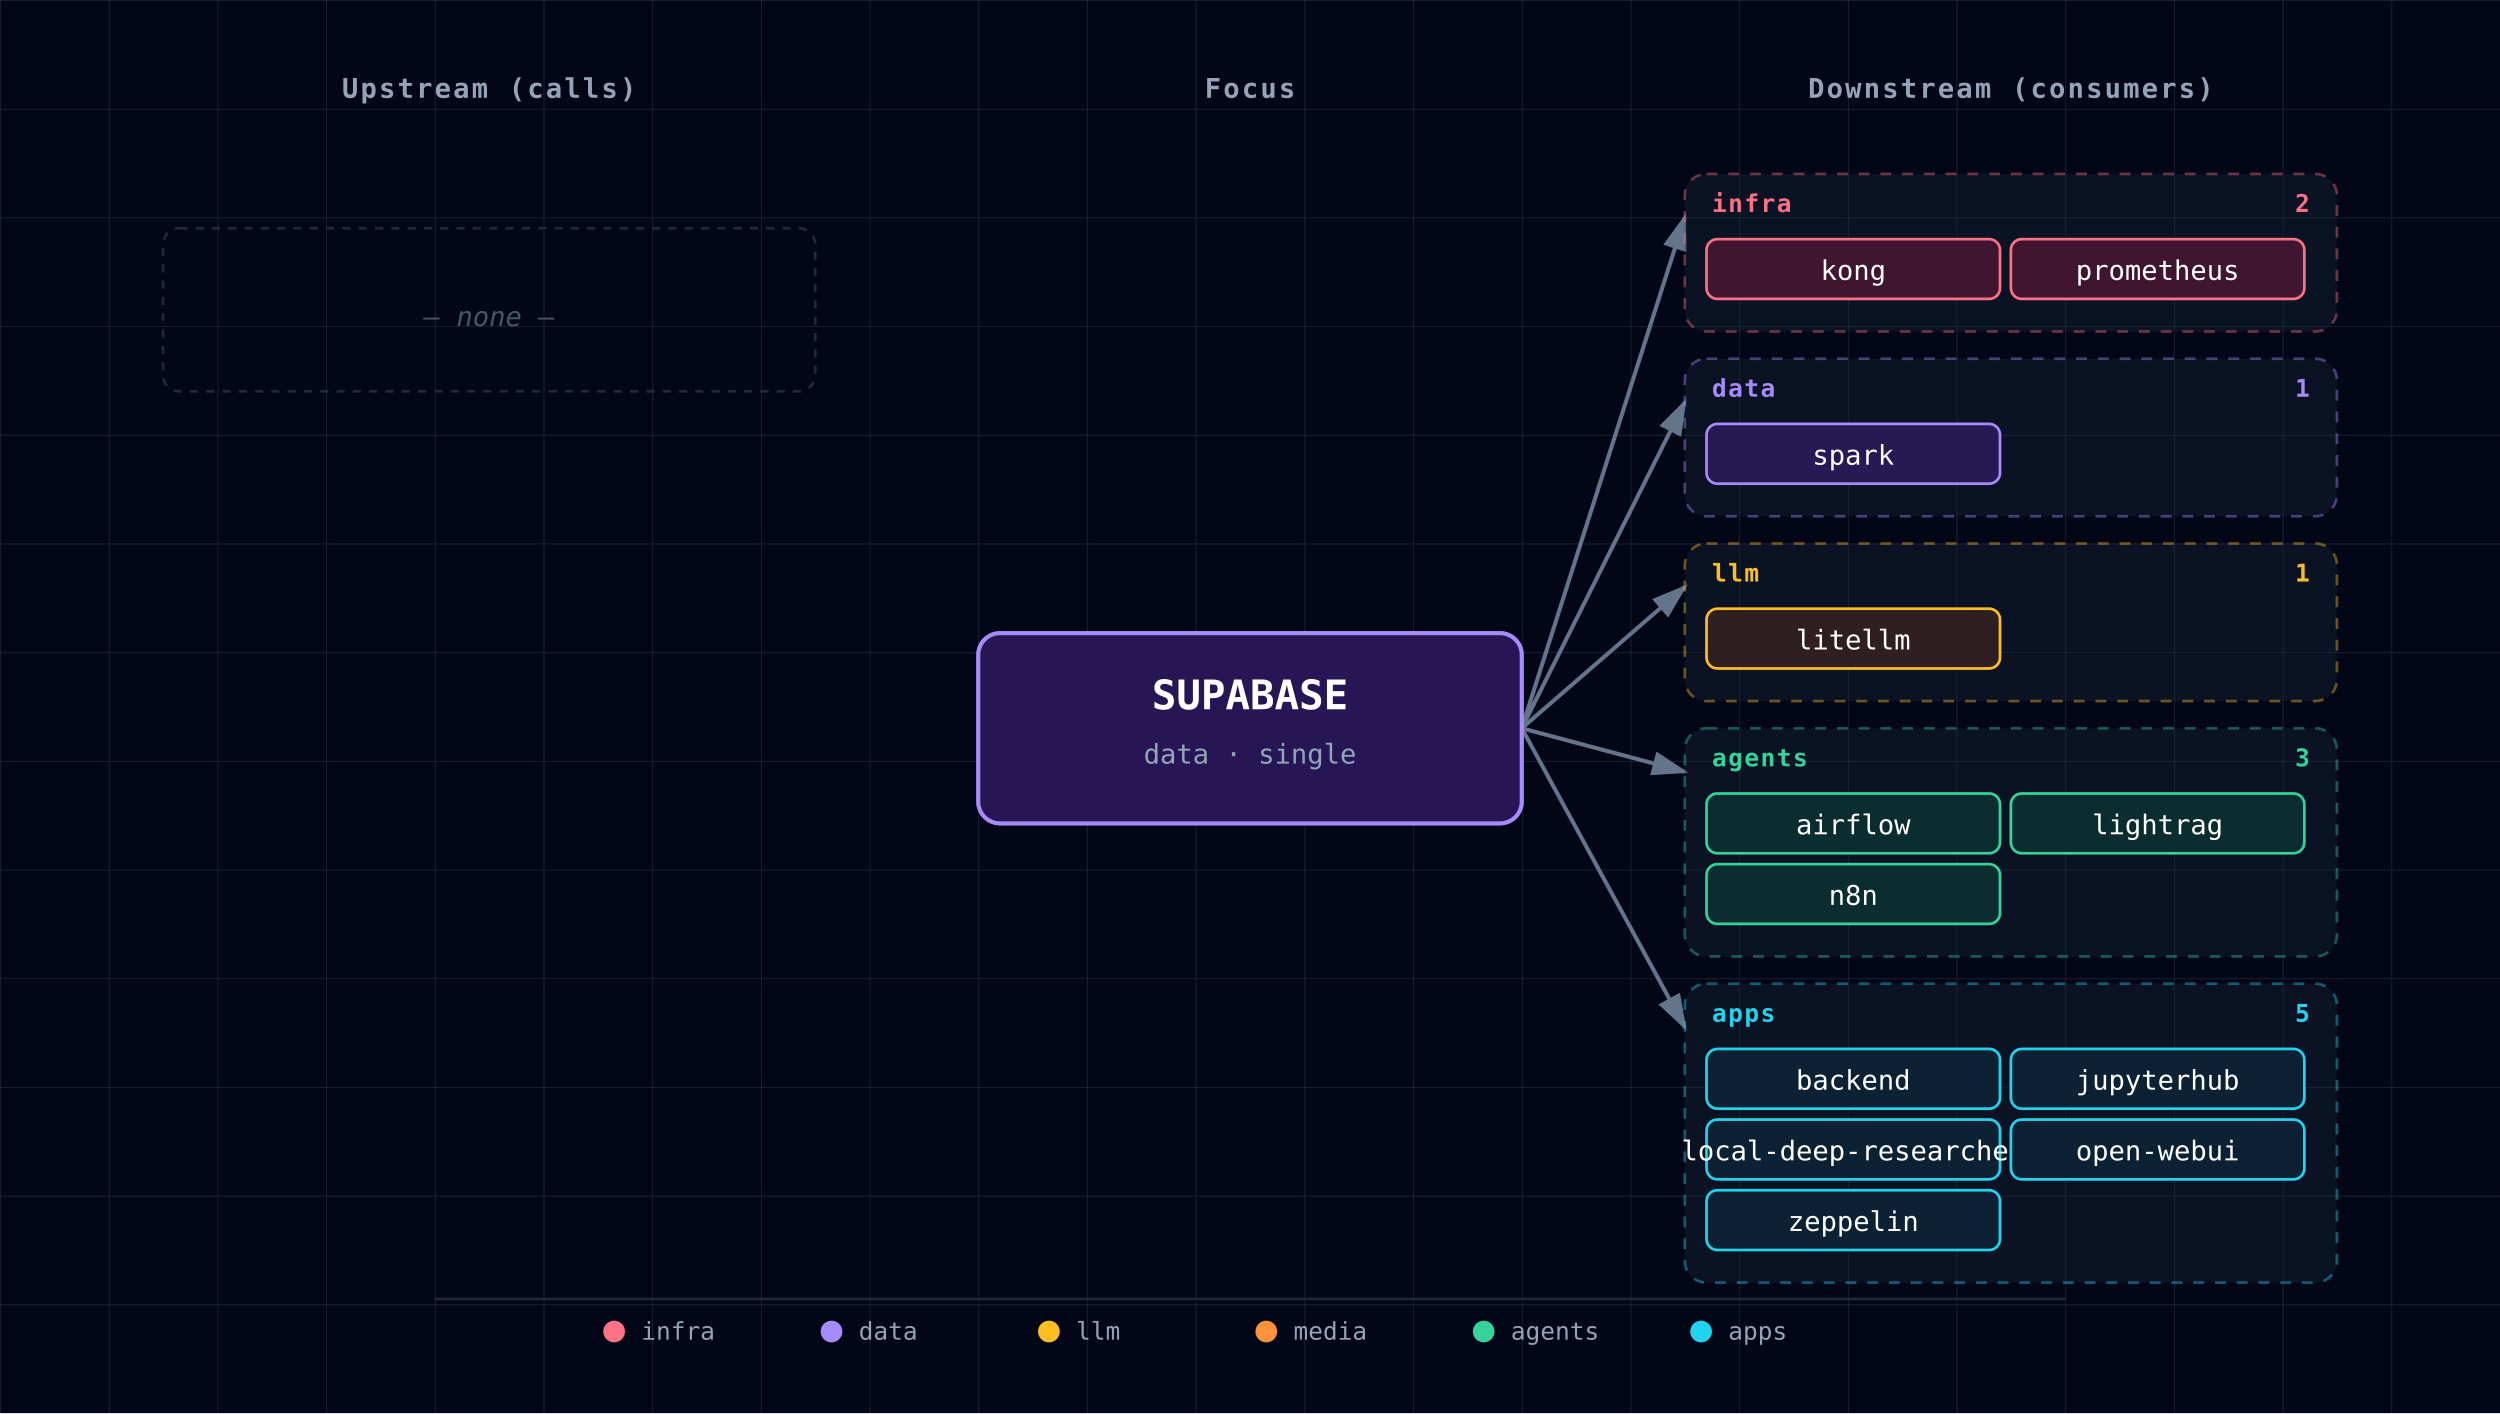
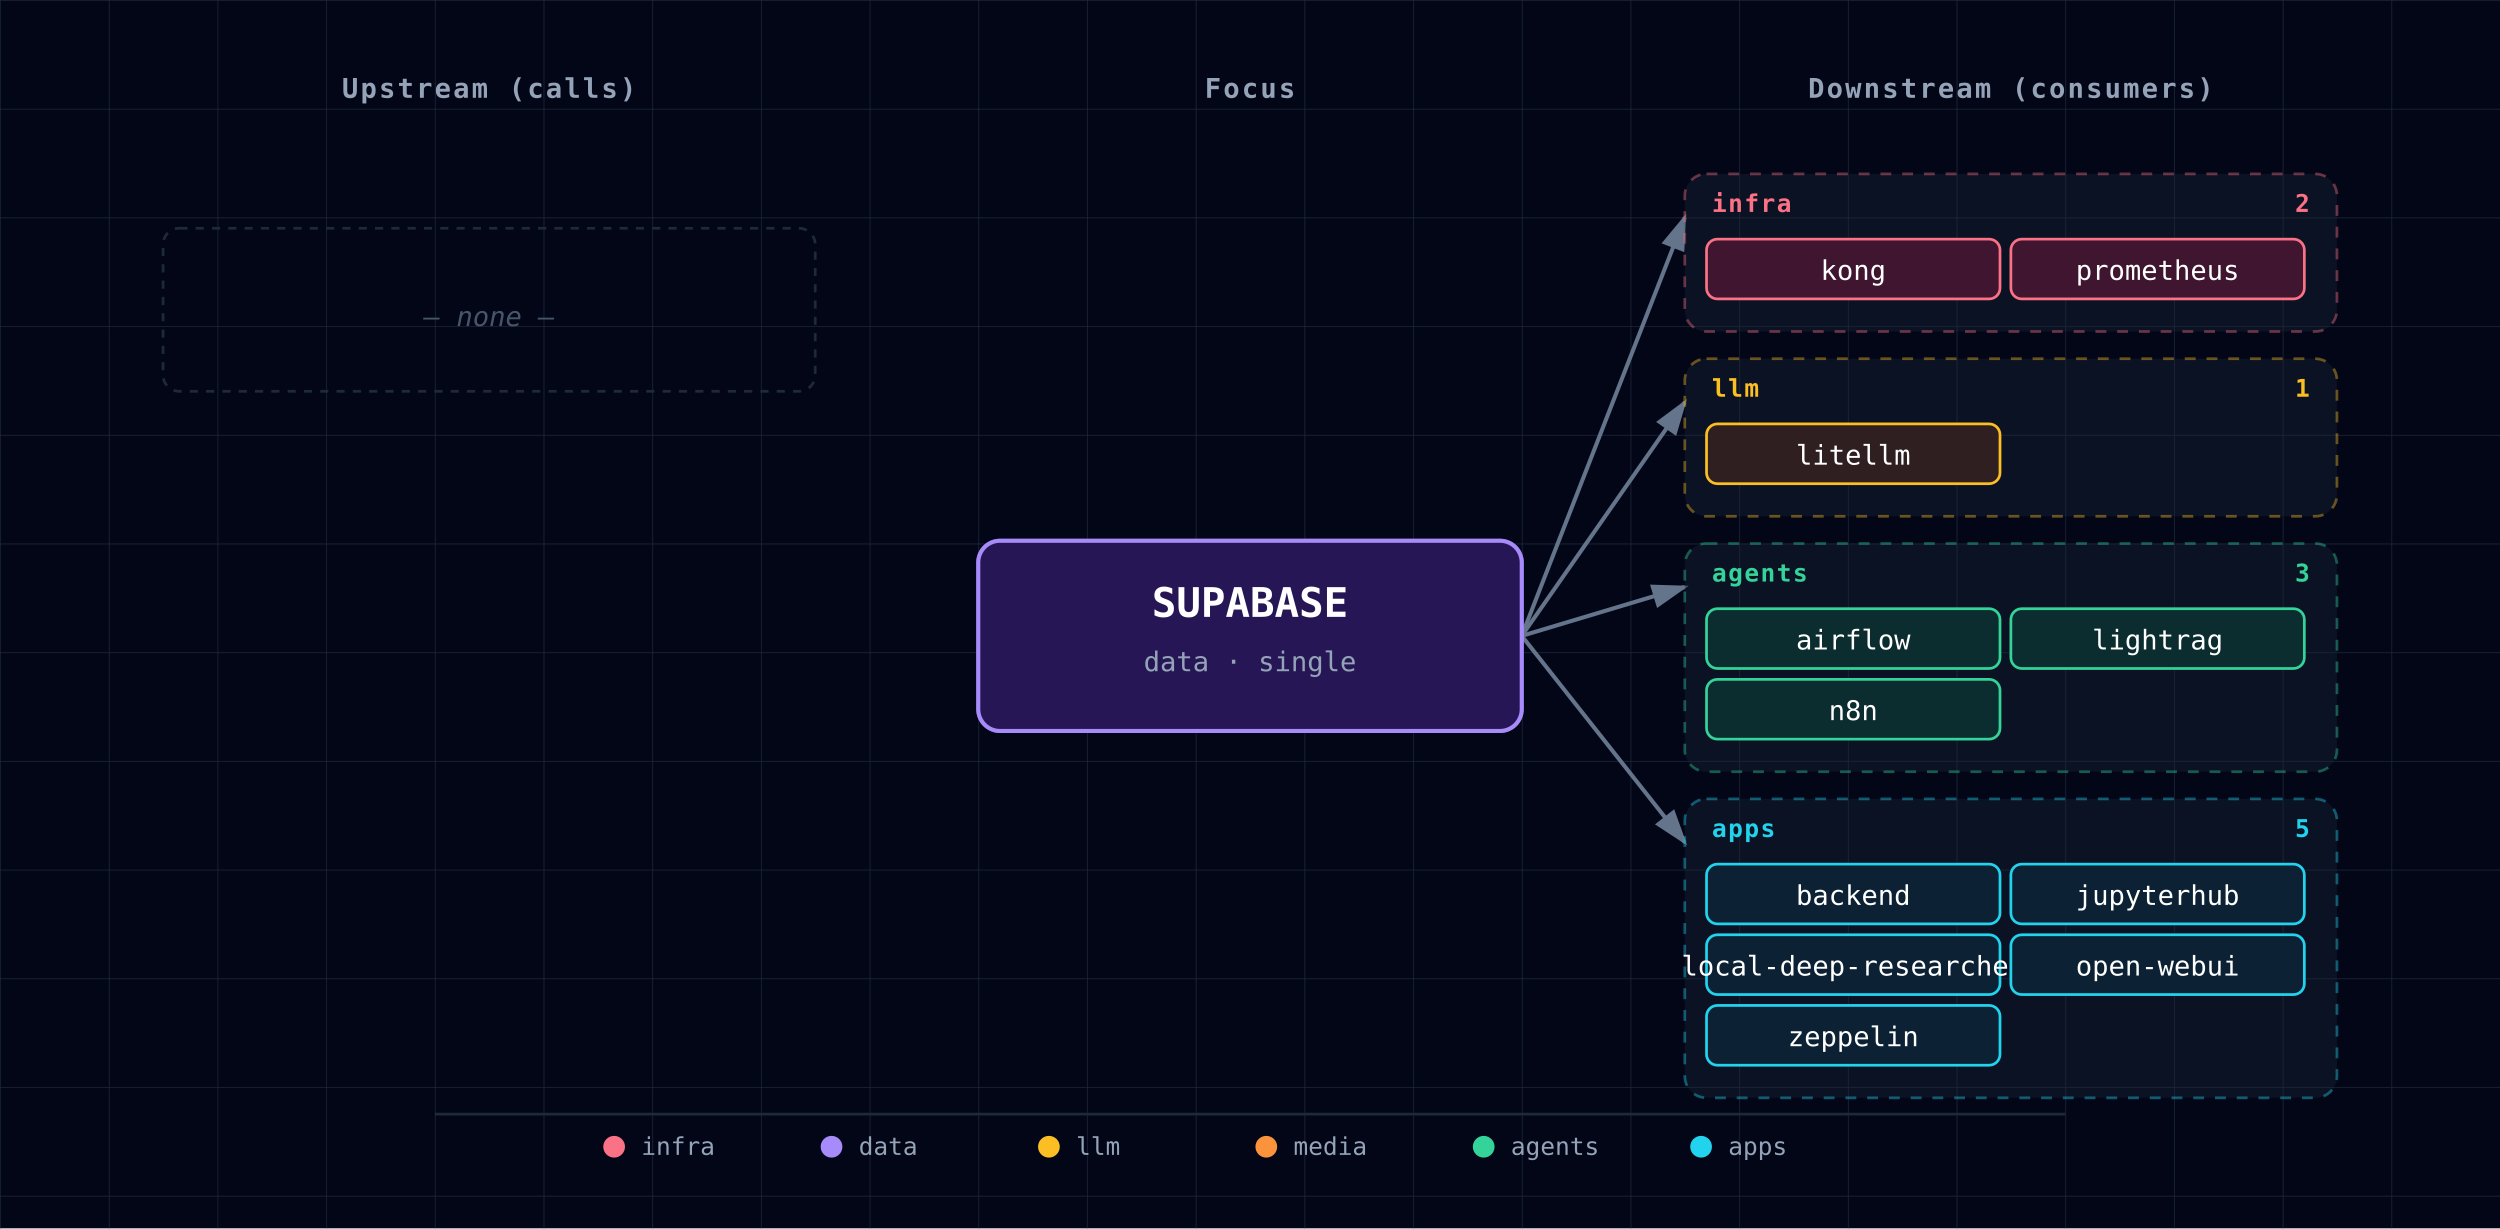
- <svg xmlns="http://www.w3.org/2000/svg" viewBox="0 0 920 520" font-family="'JetBrains Mono', 'Fira Code', Menlo, Consolas, monospace">
+ <svg xmlns="http://www.w3.org/2000/svg" viewBox="0 0 920 452" font-family="'JetBrains Mono', 'Fira Code', Menlo, Consolas, monospace">
  <defs>
    <pattern id="grid" width="40" height="40" patternUnits="userSpaceOnUse">
      <path d="M 40 0 L 0 0 0 40" fill="none" stroke="#1e293b" stroke-width="0.5" />
    </pattern>
    <marker id="arrowhead" markerWidth="9" markerHeight="6" refX="8" refY="3" orient="auto">
      <polygon points="0 0, 9 3, 0 6" fill="#64748b" />
    </marker>
    <filter id="focus-glow" x="-50%" y="-50%" width="200%" height="200%">
      <feGaussianBlur in="SourceAlpha" stdDeviation="6" />
      <feFlood flood-color="#a78bfa" flood-opacity="0.6" />
      <feComposite in2="SourceAlpha" operator="in" />
      <feMerge>
        <feMergeNode />
        <feMergeNode in="SourceGraphic" />
      </feMerge>
    </filter>
  </defs>
-   <rect width="920" height="520" fill="#020617" />
-   <rect width="920" height="520" fill="url(#grid)" />
+   <rect width="920" height="452" fill="#020617" />
+   <rect width="920" height="452" fill="url(#grid)" />
  <text x="180" y="36" fill="#94a3b8" font-size="10" font-weight="600" text-anchor="middle" letter-spacing="0.08em">Upstream (calls)</text>
  <text x="460" y="36" fill="#94a3b8" font-size="10" font-weight="600" text-anchor="middle" letter-spacing="0.08em">Focus</text>
  <text x="740" y="36" fill="#94a3b8" font-size="10" font-weight="600" text-anchor="middle" letter-spacing="0.08em">Downstream (consumers)</text>
-   <line x1="560" y1="268" x2="620" y2="80" stroke="#64748b" stroke-width="1.5" marker-end="url(#arrowhead)" />
-   <line x1="560" y1="268" x2="620" y2="148" stroke="#64748b" stroke-width="1.5" marker-end="url(#arrowhead)" />
-   <line x1="560" y1="268" x2="620" y2="216" stroke="#64748b" stroke-width="1.5" marker-end="url(#arrowhead)" />
-   <line x1="560" y1="268" x2="620" y2="284" stroke="#64748b" stroke-width="1.5" marker-end="url(#arrowhead)" />
-   <line x1="560" y1="268" x2="620" y2="378" stroke="#64748b" stroke-width="1.5" marker-end="url(#arrowhead)" />
+   <line x1="560" y1="234" x2="620" y2="80" stroke="#64748b" stroke-width="1.5" marker-end="url(#arrowhead)" />
+   <line x1="560" y1="234" x2="620" y2="148" stroke="#64748b" stroke-width="1.5" marker-end="url(#arrowhead)" />
+   <line x1="560" y1="234" x2="620" y2="216" stroke="#64748b" stroke-width="1.5" marker-end="url(#arrowhead)" />
+   <line x1="560" y1="234" x2="620" y2="310" stroke="#64748b" stroke-width="1.5" marker-end="url(#arrowhead)" />
  <g>
    <rect x="60" y="84" width="240" height="60" rx="6" fill="none" stroke="#1e293b" stroke-width="1" stroke-dasharray="3,3" />
    <text x="180" y="120" fill="#475569" font-size="10" font-style="italic" text-anchor="middle">— none —</text>
  </g>
  <g>
    <g class="cluster">
      <rect x="620" y="64" width="240" height="58" rx="8" fill="rgba(30,41,59,0.35)" stroke="#fb7185" stroke-width="1" stroke-dasharray="4,4" stroke-opacity="0.4" />
      <text x="630" y="78" fill="#fb7185" font-size="9" font-weight="700" text-anchor="start" style="letter-spacing:0.06em;text-transform:uppercase;">infra</text>
      <text x="850" y="78" fill="#fb7185" font-size="9" font-weight="600" text-anchor="end">2</text>
    </g>
    <g>
      <rect x="628" y="88" width="108" height="22" rx="4" fill="#0f172a" />
      <rect x="628" y="88" width="108" height="22" rx="4" fill="rgba(136, 19, 55, 0.4)" stroke="#fb7185" stroke-width="1" />
      <text x="682" y="103" fill="white" font-size="10" text-anchor="middle">kong</text>
    </g>
    <g>
      <rect x="740" y="88" width="108" height="22" rx="4" fill="#0f172a" />
      <rect x="740" y="88" width="108" height="22" rx="4" fill="rgba(136, 19, 55, 0.4)" stroke="#fb7185" stroke-width="1" />
      <text x="794" y="103" fill="white" font-size="10" text-anchor="middle">prometheus</text>
    </g>
    <g class="cluster">
-       <rect x="620" y="132" width="240" height="58" rx="8" fill="rgba(30,41,59,0.35)" stroke="#a78bfa" stroke-width="1" stroke-dasharray="4,4" stroke-opacity="0.4" />
-       <text x="630" y="146" fill="#a78bfa" font-size="9" font-weight="700" text-anchor="start" style="letter-spacing:0.06em;text-transform:uppercase;">data</text>
-       <text x="850" y="146" fill="#a78bfa" font-size="9" font-weight="600" text-anchor="end">1</text>
+       <rect x="620" y="132" width="240" height="58" rx="8" fill="rgba(30,41,59,0.35)" stroke="#fbbf24" stroke-width="1" stroke-dasharray="4,4" stroke-opacity="0.4" />
+       <text x="630" y="146" fill="#fbbf24" font-size="9" font-weight="700" text-anchor="start" style="letter-spacing:0.06em;text-transform:uppercase;">llm</text>
+       <text x="850" y="146" fill="#fbbf24" font-size="9" font-weight="600" text-anchor="end">1</text>
    </g>
    <g>
      <rect x="628" y="156" width="108" height="22" rx="4" fill="#0f172a" />
-       <rect x="628" y="156" width="108" height="22" rx="4" fill="rgba(76, 29, 149, 0.4)" stroke="#a78bfa" stroke-width="1" />
-       <text x="682" y="171" fill="white" font-size="10" text-anchor="middle">spark</text>
+       <rect x="628" y="156" width="108" height="22" rx="4" fill="rgba(120, 53, 15, 0.3)" stroke="#fbbf24" stroke-width="1" />
+       <text x="682" y="171" fill="white" font-size="10" text-anchor="middle">litellm</text>
    </g>
    <g class="cluster">
-       <rect x="620" y="200" width="240" height="58" rx="8" fill="rgba(30,41,59,0.35)" stroke="#fbbf24" stroke-width="1" stroke-dasharray="4,4" stroke-opacity="0.4" />
-       <text x="630" y="214" fill="#fbbf24" font-size="9" font-weight="700" text-anchor="start" style="letter-spacing:0.06em;text-transform:uppercase;">llm</text>
-       <text x="850" y="214" fill="#fbbf24" font-size="9" font-weight="600" text-anchor="end">1</text>
+       <rect x="620" y="200" width="240" height="84" rx="8" fill="rgba(30,41,59,0.35)" stroke="#34d399" stroke-width="1" stroke-dasharray="4,4" stroke-opacity="0.4" />
+       <text x="630" y="214" fill="#34d399" font-size="9" font-weight="700" text-anchor="start" style="letter-spacing:0.06em;text-transform:uppercase;">agents</text>
+       <text x="850" y="214" fill="#34d399" font-size="9" font-weight="600" text-anchor="end">3</text>
    </g>
    <g>
      <rect x="628" y="224" width="108" height="22" rx="4" fill="#0f172a" />
-       <rect x="628" y="224" width="108" height="22" rx="4" fill="rgba(120, 53, 15, 0.3)" stroke="#fbbf24" stroke-width="1" />
-       <text x="682" y="239" fill="white" font-size="10" text-anchor="middle">litellm</text>
+       <rect x="628" y="224" width="108" height="22" rx="4" fill="rgba(6, 78, 59, 0.4)" stroke="#34d399" stroke-width="1" />
+       <text x="682" y="239" fill="white" font-size="10" text-anchor="middle">airflow</text>
+     </g>
+     <g>
+       <rect x="740" y="224" width="108" height="22" rx="4" fill="#0f172a" />
+       <rect x="740" y="224" width="108" height="22" rx="4" fill="rgba(6, 78, 59, 0.4)" stroke="#34d399" stroke-width="1" />
+       <text x="794" y="239" fill="white" font-size="10" text-anchor="middle">lightrag</text>
+     </g>
+     <g>
+       <rect x="628" y="250" width="108" height="22" rx="4" fill="#0f172a" />
+       <rect x="628" y="250" width="108" height="22" rx="4" fill="rgba(6, 78, 59, 0.4)" stroke="#34d399" stroke-width="1" />
+       <text x="682" y="265" fill="white" font-size="10" text-anchor="middle">n8n</text>
    </g>
    <g class="cluster">
-       <rect x="620" y="268" width="240" height="84" rx="8" fill="rgba(30,41,59,0.35)" stroke="#34d399" stroke-width="1" stroke-dasharray="4,4" stroke-opacity="0.4" />
-       <text x="630" y="282" fill="#34d399" font-size="9" font-weight="700" text-anchor="start" style="letter-spacing:0.06em;text-transform:uppercase;">agents</text>
-       <text x="850" y="282" fill="#34d399" font-size="9" font-weight="600" text-anchor="end">3</text>
-     </g>
-     <g>
-       <rect x="628" y="292" width="108" height="22" rx="4" fill="#0f172a" />
-       <rect x="628" y="292" width="108" height="22" rx="4" fill="rgba(6, 78, 59, 0.4)" stroke="#34d399" stroke-width="1" />
-       <text x="682" y="307" fill="white" font-size="10" text-anchor="middle">airflow</text>
-     </g>
-     <g>
-       <rect x="740" y="292" width="108" height="22" rx="4" fill="#0f172a" />
-       <rect x="740" y="292" width="108" height="22" rx="4" fill="rgba(6, 78, 59, 0.4)" stroke="#34d399" stroke-width="1" />
-       <text x="794" y="307" fill="white" font-size="10" text-anchor="middle">lightrag</text>
+       <rect x="620" y="294" width="240" height="110" rx="8" fill="rgba(30,41,59,0.35)" stroke="#22d3ee" stroke-width="1" stroke-dasharray="4,4" stroke-opacity="0.4" />
+       <text x="630" y="308" fill="#22d3ee" font-size="9" font-weight="700" text-anchor="start" style="letter-spacing:0.06em;text-transform:uppercase;">apps</text>
+       <text x="850" y="308" fill="#22d3ee" font-size="9" font-weight="600" text-anchor="end">5</text>
    </g>
    <g>
      <rect x="628" y="318" width="108" height="22" rx="4" fill="#0f172a" />
-       <rect x="628" y="318" width="108" height="22" rx="4" fill="rgba(6, 78, 59, 0.4)" stroke="#34d399" stroke-width="1" />
-       <text x="682" y="333" fill="white" font-size="10" text-anchor="middle">n8n</text>
-     </g>
-     <g class="cluster">
-       <rect x="620" y="362" width="240" height="110" rx="8" fill="rgba(30,41,59,0.35)" stroke="#22d3ee" stroke-width="1" stroke-dasharray="4,4" stroke-opacity="0.4" />
-       <text x="630" y="376" fill="#22d3ee" font-size="9" font-weight="700" text-anchor="start" style="letter-spacing:0.06em;text-transform:uppercase;">apps</text>
-       <text x="850" y="376" fill="#22d3ee" font-size="9" font-weight="600" text-anchor="end">5</text>
+       <rect x="628" y="318" width="108" height="22" rx="4" fill="rgba(8, 51, 68, 0.4)" stroke="#22d3ee" stroke-width="1" />
+       <text x="682" y="333" fill="white" font-size="10" text-anchor="middle">backend</text>
    </g>
    <g>
-       <rect x="628" y="386" width="108" height="22" rx="4" fill="#0f172a" />
-       <rect x="628" y="386" width="108" height="22" rx="4" fill="rgba(8, 51, 68, 0.4)" stroke="#22d3ee" stroke-width="1" />
-       <text x="682" y="401" fill="white" font-size="10" text-anchor="middle">backend</text>
+       <rect x="740" y="318" width="108" height="22" rx="4" fill="#0f172a" />
+       <rect x="740" y="318" width="108" height="22" rx="4" fill="rgba(8, 51, 68, 0.4)" stroke="#22d3ee" stroke-width="1" />
+       <text x="794" y="333" fill="white" font-size="10" text-anchor="middle">jupyterhub</text>
    </g>
    <g>
-       <rect x="740" y="386" width="108" height="22" rx="4" fill="#0f172a" />
-       <rect x="740" y="386" width="108" height="22" rx="4" fill="rgba(8, 51, 68, 0.4)" stroke="#22d3ee" stroke-width="1" />
-       <text x="794" y="401" fill="white" font-size="10" text-anchor="middle">jupyterhub</text>
+       <rect x="628" y="344" width="108" height="22" rx="4" fill="#0f172a" />
+       <rect x="628" y="344" width="108" height="22" rx="4" fill="rgba(8, 51, 68, 0.4)" stroke="#22d3ee" stroke-width="1" />
+       <text x="682" y="359" fill="white" font-size="10" text-anchor="middle">local-deep-researcher</text>
    </g>
    <g>
-       <rect x="628" y="412" width="108" height="22" rx="4" fill="#0f172a" />
-       <rect x="628" y="412" width="108" height="22" rx="4" fill="rgba(8, 51, 68, 0.4)" stroke="#22d3ee" stroke-width="1" />
-       <text x="682" y="427" fill="white" font-size="10" text-anchor="middle">local-deep-researcher</text>
+       <rect x="740" y="344" width="108" height="22" rx="4" fill="#0f172a" />
+       <rect x="740" y="344" width="108" height="22" rx="4" fill="rgba(8, 51, 68, 0.4)" stroke="#22d3ee" stroke-width="1" />
+       <text x="794" y="359" fill="white" font-size="10" text-anchor="middle">open-webui</text>
    </g>
    <g>
-       <rect x="740" y="412" width="108" height="22" rx="4" fill="#0f172a" />
-       <rect x="740" y="412" width="108" height="22" rx="4" fill="rgba(8, 51, 68, 0.4)" stroke="#22d3ee" stroke-width="1" />
-       <text x="794" y="427" fill="white" font-size="10" text-anchor="middle">open-webui</text>
-     </g>
-     <g>
-       <rect x="628" y="438" width="108" height="22" rx="4" fill="#0f172a" />
-       <rect x="628" y="438" width="108" height="22" rx="4" fill="rgba(8, 51, 68, 0.4)" stroke="#22d3ee" stroke-width="1" />
-       <text x="682" y="453" fill="white" font-size="10" text-anchor="middle">zeppelin</text>
+       <rect x="628" y="370" width="108" height="22" rx="4" fill="#0f172a" />
+       <rect x="628" y="370" width="108" height="22" rx="4" fill="rgba(8, 51, 68, 0.4)" stroke="#22d3ee" stroke-width="1" />
+       <text x="682" y="385" fill="white" font-size="10" text-anchor="middle">zeppelin</text>
    </g>
  </g>
  <g class="focus" filter="url(#focus-glow)">
-     <rect x="360" y="233" width="200" height="70" rx="8" fill="#0f172a" />
-     <rect x="360" y="233" width="200" height="70" rx="8" fill="rgba(76, 29, 149, 0.4)" stroke="#a78bfa" stroke-width="1.5" />
-     <text x="460" y="261" fill="white" font-size="15" font-weight="700" text-anchor="middle">SUPABASE</text>
-     <text x="460" y="281" fill="#94a3b8" font-size="10" text-anchor="middle">data · single</text>
+     <rect x="360" y="199" width="200" height="70" rx="8" fill="#0f172a" />
+     <rect x="360" y="199" width="200" height="70" rx="8" fill="rgba(76, 29, 149, 0.4)" stroke="#a78bfa" stroke-width="1.5" />
+     <text x="460" y="227" fill="white" font-size="15" font-weight="700" text-anchor="middle">SUPABASE</text>
+     <text x="460" y="247" fill="#94a3b8" font-size="10" text-anchor="middle">data · single</text>
  </g>
  <g class="legend">
-     <line x1="160" y1="478" x2="760" y2="478" stroke="#1e293b" stroke-width="1" />
-     <circle cx="226" cy="490" r="4" fill="#fb7185" />
-     <text x="236" y="493" fill="#94a3b8" font-size="9" font-weight="400" text-anchor="start">infra</text>
-     <circle cx="306" cy="490" r="4" fill="#a78bfa" />
-     <text x="316" y="493" fill="#94a3b8" font-size="9" font-weight="400" text-anchor="start">data</text>
-     <circle cx="386" cy="490" r="4" fill="#fbbf24" />
-     <text x="396" y="493" fill="#94a3b8" font-size="9" font-weight="400" text-anchor="start">llm</text>
-     <circle cx="466" cy="490" r="4" fill="#fb923c" />
-     <text x="476" y="493" fill="#94a3b8" font-size="9" font-weight="400" text-anchor="start">media</text>
-     <circle cx="546" cy="490" r="4" fill="#34d399" />
-     <text x="556" y="493" fill="#94a3b8" font-size="9" font-weight="400" text-anchor="start">agents</text>
-     <circle cx="626" cy="490" r="4" fill="#22d3ee" />
-     <text x="636" y="493" fill="#94a3b8" font-size="9" font-weight="400" text-anchor="start">apps</text>
+     <line x1="160" y1="410" x2="760" y2="410" stroke="#1e293b" stroke-width="1" />
+     <circle cx="226" cy="422" r="4" fill="#fb7185" />
+     <text x="236" y="425" fill="#94a3b8" font-size="9" font-weight="400" text-anchor="start">infra</text>
+     <circle cx="306" cy="422" r="4" fill="#a78bfa" />
+     <text x="316" y="425" fill="#94a3b8" font-size="9" font-weight="400" text-anchor="start">data</text>
+     <circle cx="386" cy="422" r="4" fill="#fbbf24" />
+     <text x="396" y="425" fill="#94a3b8" font-size="9" font-weight="400" text-anchor="start">llm</text>
+     <circle cx="466" cy="422" r="4" fill="#fb923c" />
+     <text x="476" y="425" fill="#94a3b8" font-size="9" font-weight="400" text-anchor="start">media</text>
+     <circle cx="546" cy="422" r="4" fill="#34d399" />
+     <text x="556" y="425" fill="#94a3b8" font-size="9" font-weight="400" text-anchor="start">agents</text>
+     <circle cx="626" cy="422" r="4" fill="#22d3ee" />
+     <text x="636" y="425" fill="#94a3b8" font-size="9" font-weight="400" text-anchor="start">apps</text>
  </g>
</svg>
